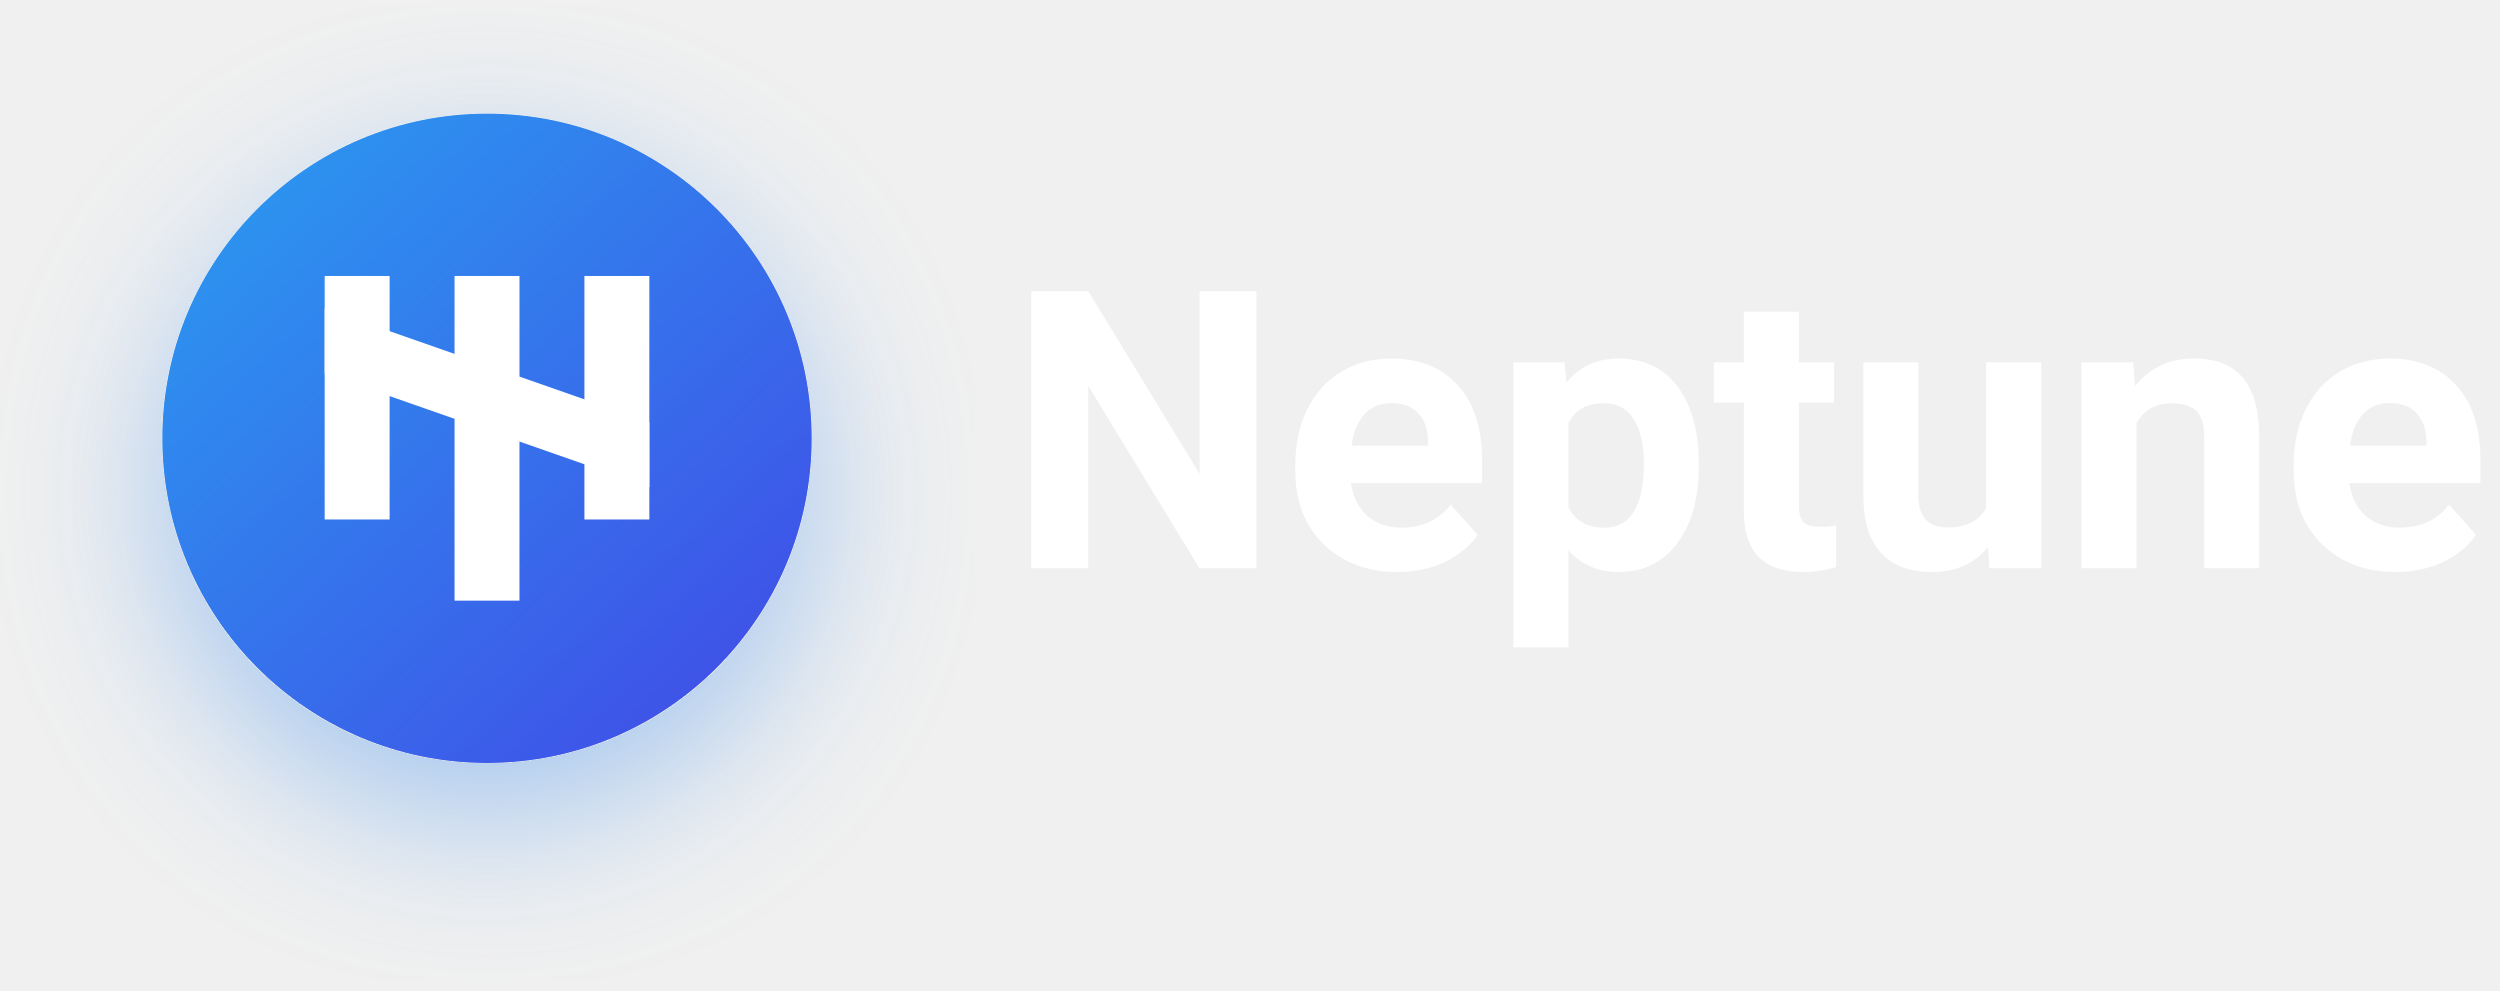
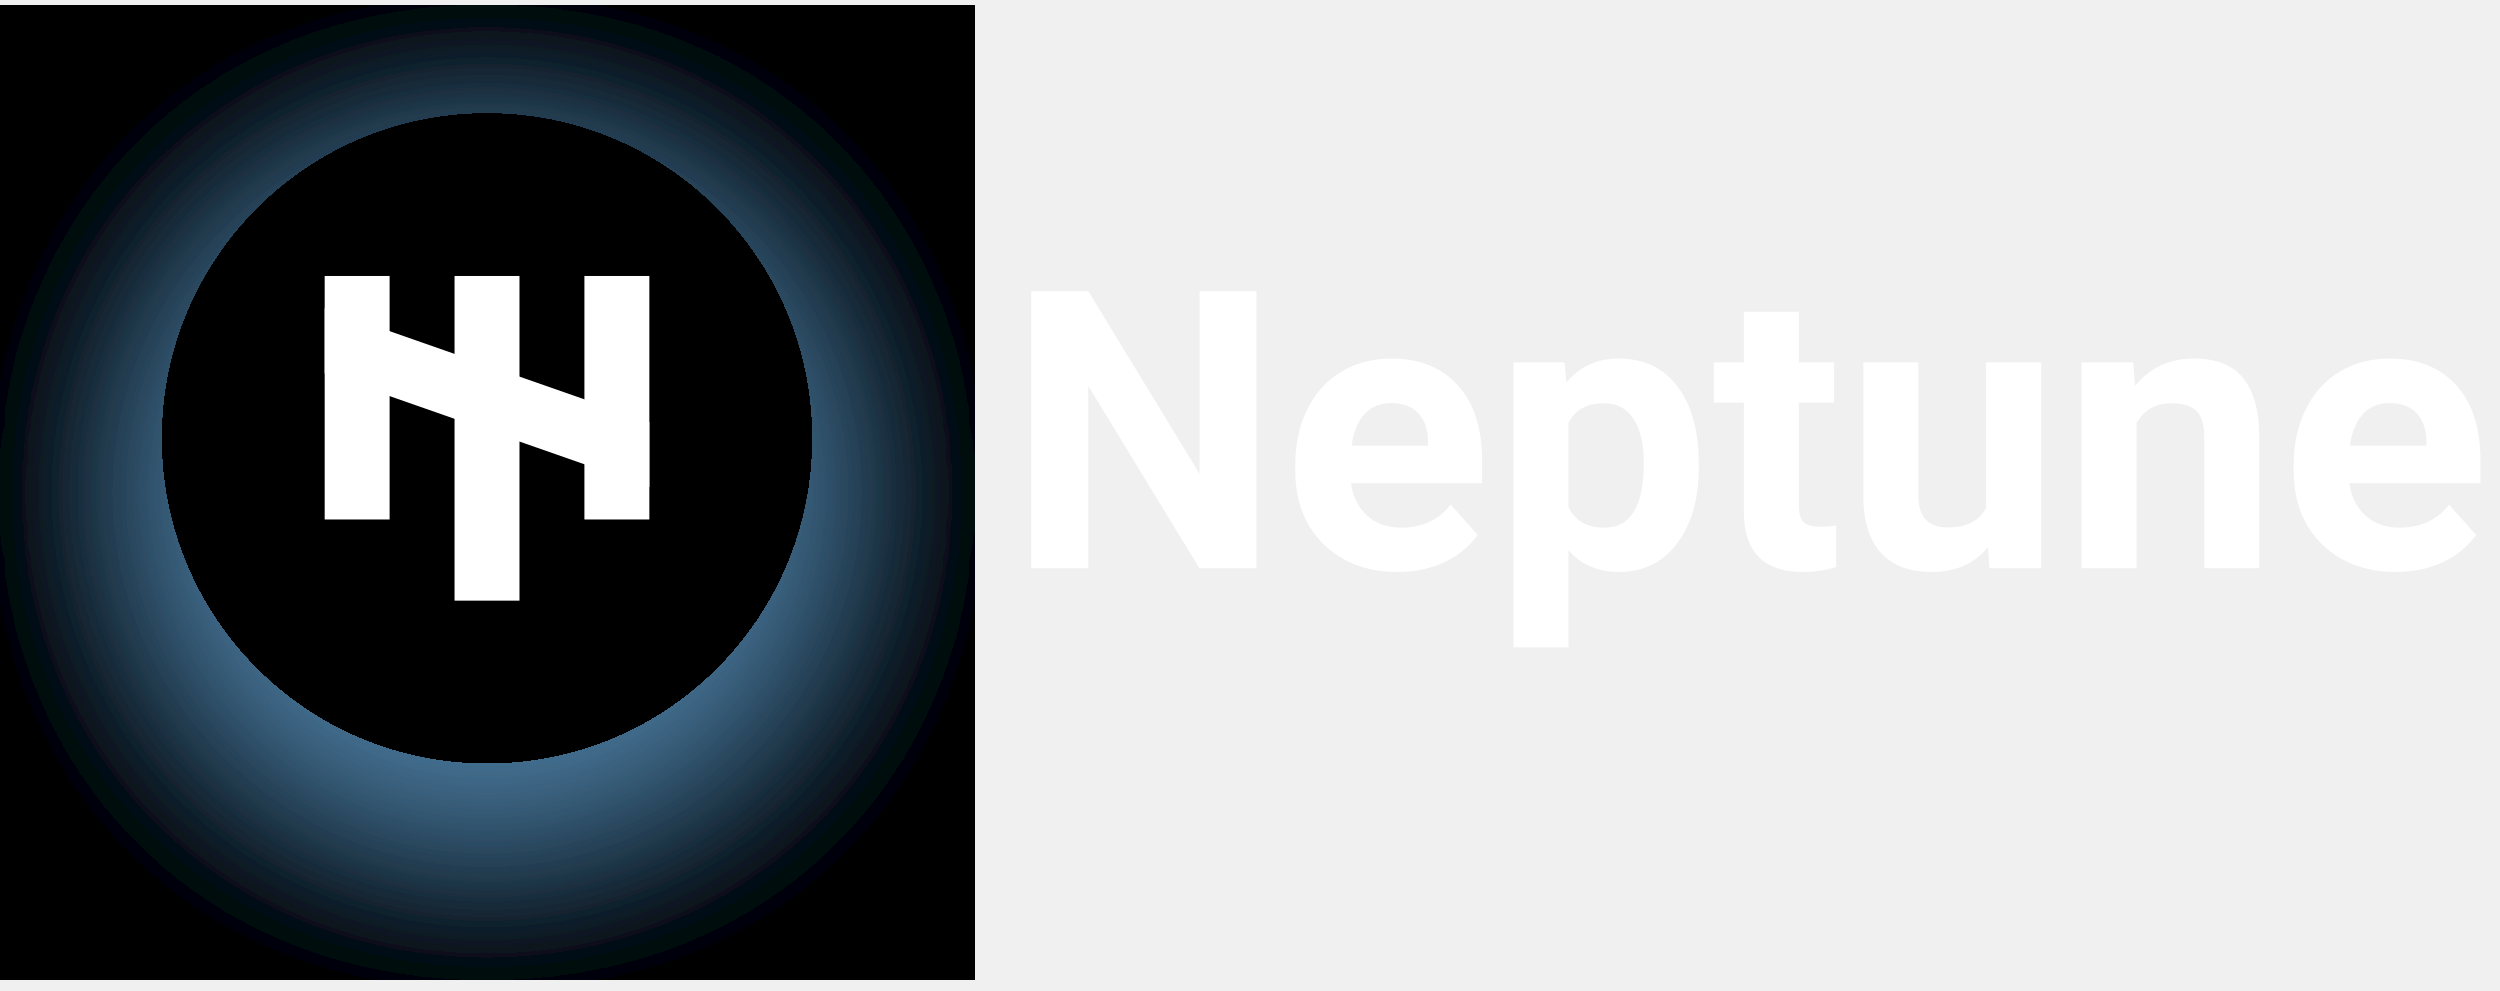
<svg xmlns="http://www.w3.org/2000/svg" width="154" height="61" viewBox="0 0 154 61" fill="none">
  <g filter="url(#filter0_d_70_174)">
    <circle cx="30" cy="27" r="20" fill="url(#paint0_linear_70_174)" />
  </g>
  <rect x="20" y="17" width="4" height="15" fill="white" />
  <rect x="36" y="17" width="4" height="15" fill="white" />
  <path d="M40 26L20 19V23L40 30V26Z" fill="white" />
  <rect x="28" y="17" width="4" height="20" fill="white" />
  <path d="M77.398 35H73.883L67.039 23.773V35H63.523V17.938H67.039L73.894 29.188V17.938H77.398V35ZM86.082 35.234C84.223 35.234 82.707 34.664 81.535 33.523C80.371 32.383 79.789 30.863 79.789 28.965V28.637C79.789 27.363 80.035 26.227 80.527 25.227C81.019 24.219 81.715 23.445 82.613 22.906C83.519 22.359 84.551 22.086 85.707 22.086C87.441 22.086 88.805 22.633 89.797 23.727C90.797 24.82 91.297 26.371 91.297 28.379V29.762H83.223C83.332 30.59 83.66 31.254 84.207 31.754C84.762 32.254 85.461 32.504 86.305 32.504C87.609 32.504 88.629 32.031 89.363 31.086L91.027 32.949C90.519 33.668 89.832 34.23 88.965 34.637C88.098 35.035 87.137 35.234 86.082 35.234ZM85.695 24.828C85.023 24.828 84.477 25.055 84.055 25.508C83.641 25.961 83.375 26.609 83.258 27.453H87.969V27.184C87.953 26.434 87.75 25.855 87.359 25.449C86.969 25.035 86.414 24.828 85.695 24.828ZM104.645 28.777C104.645 30.73 104.199 32.297 103.309 33.477C102.426 34.648 101.23 35.234 99.723 35.234C98.441 35.234 97.406 34.789 96.617 33.898V39.875H93.231V22.32H96.371L96.488 23.562C97.309 22.578 98.379 22.086 99.699 22.086C101.262 22.086 102.477 22.664 103.344 23.82C104.211 24.977 104.645 26.57 104.645 28.602V28.777ZM101.258 28.531C101.258 27.352 101.047 26.441 100.625 25.801C100.211 25.16 99.606 24.84 98.809 24.84C97.746 24.84 97.016 25.246 96.617 26.059V31.25C97.031 32.086 97.769 32.504 98.832 32.504C100.449 32.504 101.258 31.18 101.258 28.531ZM110.809 19.203V22.32H112.977V24.805H110.809V31.133C110.809 31.602 110.898 31.938 111.078 32.141C111.258 32.344 111.602 32.445 112.109 32.445C112.484 32.445 112.816 32.418 113.105 32.363V34.93C112.441 35.133 111.758 35.234 111.055 35.234C108.68 35.234 107.469 34.035 107.422 31.637V24.805H105.57V22.32H107.422V19.203H110.809ZM122.457 33.711C121.621 34.727 120.465 35.234 118.988 35.234C117.629 35.234 116.59 34.844 115.871 34.062C115.16 33.281 114.797 32.137 114.781 30.629V22.32H118.168V30.512C118.168 31.832 118.77 32.492 119.973 32.492C121.121 32.492 121.91 32.094 122.34 31.297V22.32H125.738V35H122.551L122.457 33.711ZM131.41 22.32L131.516 23.785C132.422 22.652 133.637 22.086 135.16 22.086C136.504 22.086 137.504 22.48 138.16 23.27C138.816 24.059 139.152 25.238 139.168 26.809V35H135.781V26.891C135.781 26.172 135.625 25.652 135.312 25.332C135 25.004 134.48 24.84 133.754 24.84C132.801 24.84 132.086 25.246 131.609 26.059V35H128.223V22.32H131.41ZM147.582 35.234C145.723 35.234 144.207 34.664 143.035 33.523C141.871 32.383 141.289 30.863 141.289 28.965V28.637C141.289 27.363 141.535 26.227 142.027 25.227C142.52 24.219 143.215 23.445 144.113 22.906C145.02 22.359 146.051 22.086 147.207 22.086C148.941 22.086 150.305 22.633 151.297 23.727C152.297 24.82 152.797 26.371 152.797 28.379V29.762H144.723C144.832 30.59 145.16 31.254 145.707 31.754C146.262 32.254 146.961 32.504 147.805 32.504C149.109 32.504 150.129 32.031 150.863 31.086L152.527 32.949C152.02 33.668 151.332 34.23 150.465 34.637C149.598 35.035 148.637 35.234 147.582 35.234ZM147.195 24.828C146.523 24.828 145.977 25.055 145.555 25.508C145.141 25.961 144.875 26.609 144.758 27.453H149.469V27.184C149.453 26.434 149.25 25.855 148.859 25.449C148.469 25.035 147.914 24.828 147.195 24.828Z" fill="white" />
  <defs>
-     <filter id="filter0_d_70_174" x="0" y="0.333" width="60" height="60" filterUnits="userSpaceOnUse" color-interpolation-filters="sRGB">
-       <feFlood flood-opacity="0" result="BackgroundImageFix" />
+     <filter id="filter0_d_70_174" x="0" y="0.333" width="60" height="60" filterUnits="userSpaceOnUse" colorInterpolationFilters="sRGB">
+       <feFlood floodOpacity="0" result="BackgroundImageFix" />
      <feColorMatrix in="SourceAlpha" type="matrix" values="0 0 0 0 0 0 0 0 0 0 0 0 0 0 0 0 0 0 127 0" result="hardAlpha" />
      <feOffset dy="3.333" />
      <feGaussianBlur stdDeviation="5" />
      <feComposite in2="hardAlpha" operator="out" />
      <feColorMatrix type="matrix" values="0 0 0 0 0.188 0 0 0 0 0.529 0 0 0 0 0.933 0 0 0 0.4 0" />
      <feBlend mode="normal" in2="BackgroundImageFix" result="effect1_dropShadow_70_174" />
      <feBlend mode="normal" in="SourceGraphic" in2="effect1_dropShadow_70_174" result="shape" />
    </filter>
    <linearGradient id="paint0_linear_70_174" x1="16.667" y1="12.417" x2="43.75" y2="41.583" gradientUnits="userSpaceOnUse">
-       <stop stop-color="#2D91EF" />
-       <stop offset="1" stop-color="#3E54E8" />
+       <stop stopColor="#2D91EF" />
+       <stop offset="1" stopColor="#3E54E8" />
    </linearGradient>
  </defs>
</svg>
